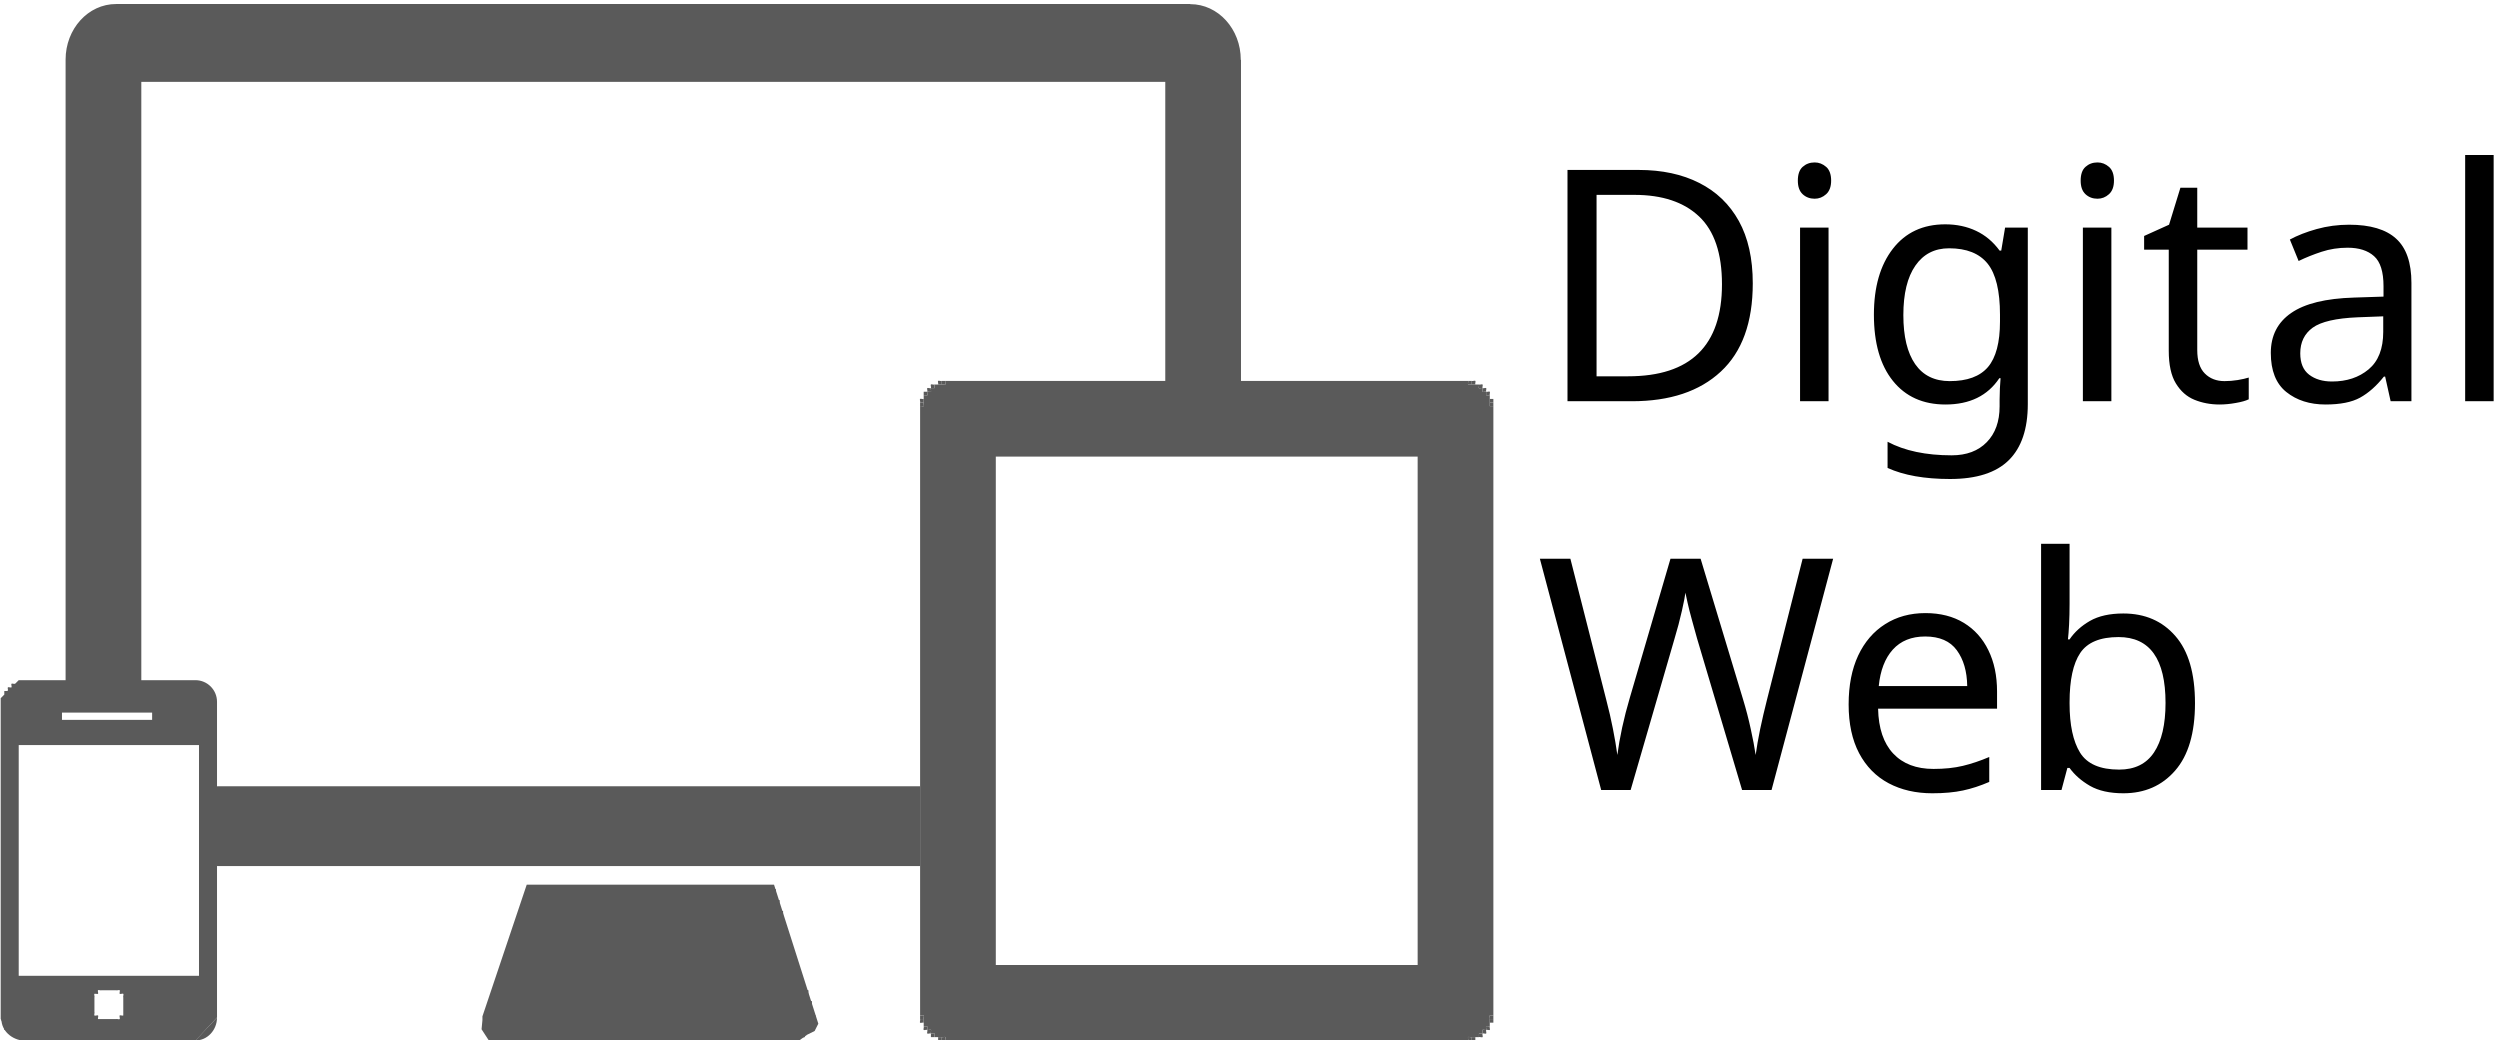
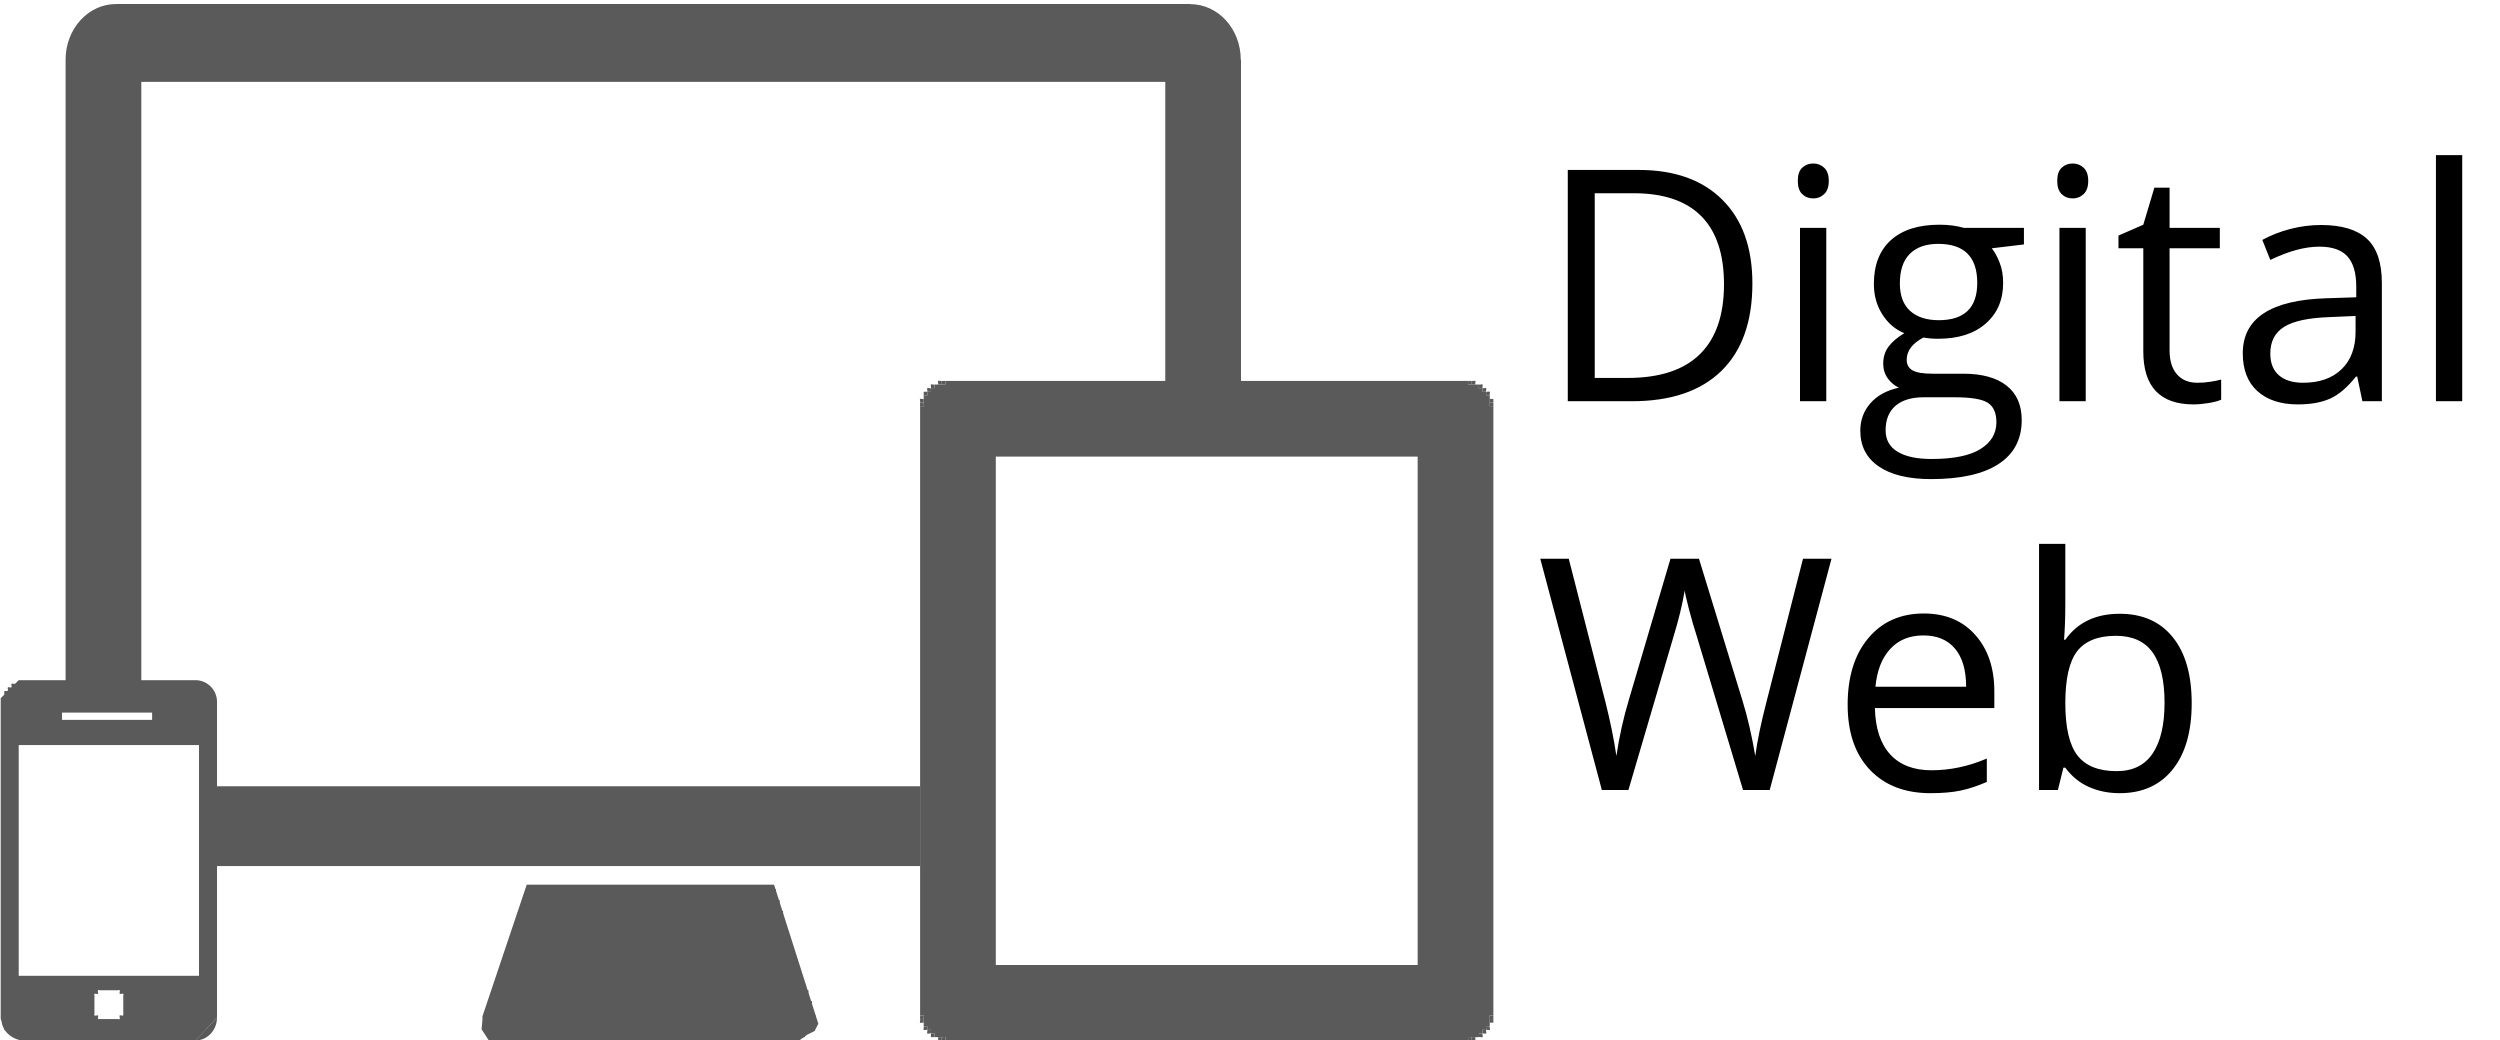
<svg xmlns="http://www.w3.org/2000/svg" version="1.1" id="Calque_1" x="0px" y="0px" width="405.849px" height="168.831px" viewBox="4.873 77.155 405.849 168.831" enable-background="new 4.873 77.155 405.849 168.831" xml:space="preserve">
  <path fill="#5A5A5A" d="M205.748,85.144c-0.097-0.097,0.078-0.468,0-0.584" />
  <path fill="#5A5A5A" d="M157.167,139.578c0.078-0.116-0.098-0.488,0-0.584c0.097-0.097,0.468,0.078,0.585,0c0,0.194,0,0.39,0,0.584  C157.557,139.578,157.362,139.578,157.167,139.578z" />
  <path fill="#5A5A5A" d="M157.752,139.578c0-0.194,0-0.39,0-0.584c0.195,0,0.391,0,0.586,0c-0.079,0.116,0.097,0.487,0,0.584  C158.24,139.677,157.87,139.501,157.752,139.578z" />
  <path fill="#5A5A5A" d="M158.338,138.994c7.023,0,14.047,0,21.071,0c7.024,0,14.047,0,21.071,0c7.023,0,14.048,0,21.072,0  c3.512,0,7.023,0,10.535,0c0.78,0,1.561,0,2.341,0c0.391,0,0.78,0,1.172,0c0.584,0,1.17,0,1.755,0c0.78,0,1.562,0,2.341,0  c0.392,0,0.781,0,1.171,0c0.781,0,1.562,0,2.343,0c0.077,0.116-0.099,0.487,0,0.584c0.097,0.099,0.468-0.078,0.584,0  c0.195,0,0.39,0,0.586,0c0.195,0,0.391,0,0.586,0c0.077,0.118-0.099,0.488,0,0.586c0.097,0.097,0.468-0.078,0.584,0  c0.078,0.116-0.097,0.488,0,0.585c0.099,0.098,0.469-0.078,0.586,0c0,0.194,0,0.391,0,0.584c0.194,0,0.391,0,0.586,0  c0,0.195,0,0.391,0,0.586c0,0.195,0,0.39,0,0.585c0,0.194,0,0.391,0,0.585c0.193,0,0.39,0,0.585,0c0,8.39,0,16.779,0,25.17  c0,4.096,0,8.193,0,12.29c0,4.098,0,8.195,0,12.292c0,8.193,0,16.389,0,24.583c0,8.195,0,16.39,0,24.583  c-0.117,0.079-0.488-0.097-0.585,0c-0.098,0.099,0.077,0.469,0,0.586c0,0.195,0,0.391,0,0.585s0,0.391,0,0.585  c-0.118,0.079-0.488-0.097-0.586,0c-0.099,0.1,0.078,0.469,0,0.586c-0.117,0.079-0.487-0.099-0.586,0  c-0.097,0.098,0.078,0.469,0,0.585c-0.194,0-0.391,0-0.584,0c0,0.194,0,0.391,0,0.586c-0.195,0-0.391,0-0.586,0  c-0.196,0-0.391,0-0.586,0c-0.116,0.078-0.487-0.098-0.584,0c-0.099,0.099,0.078,0.468,0,0.586c-7.219,0-14.438,0-21.657,0  c-7.024,0-14.048,0-21.072,0c-7.024,0-14.047,0-21.071,0c-7.023,0-14.048,0-21.071,0c-0.079-0.118,0.097-0.487,0-0.586  c-0.098-0.098-0.468,0.078-0.586,0c-0.195,0-0.39,0-0.585,0s-0.391,0-0.585,0c-0.079-0.118,0.097-0.488,0-0.586  c-0.098-0.098-0.468,0.078-0.586,0c-0.079-0.116,0.098-0.487,0-0.585c-0.098-0.099-0.468,0.079-0.586,0c0-0.195,0-0.391,0-0.586  c-0.194,0-0.39,0-0.584,0c0-0.194,0-0.391,0-0.585s0-0.39,0-0.585c-0.078-0.117,0.097-0.487,0-0.586  c-0.098-0.097-0.468,0.079-0.585,0c0-0.78,0-1.561,0-2.341c0-0.585,0-1.171,0-1.756c0-0.391,0-0.779,0-1.172  c0-0.585,0-1.169,0-1.755c0-0.39,0-0.78,0-1.17c0-0.586,0-1.172,0-1.756c0-0.392,0-0.781,0-1.172c0-0.585,0-1.17,0-1.756  c0-4.097,0-8.194,0-12.291s0-8.194,0-12.292c0-4.097,0-8.194,0-12.291c0-8.195,0-16.389,0-24.584c0-8.193,0-16.388,0-24.583  c0.118-0.078,0.488,0.099,0.585,0c0.097-0.097-0.078-0.468,0-0.585c0-0.195,0-0.39,0-0.585c0-0.195,0-0.392,0-0.586  c0.117-0.078,0.488,0.099,0.584,0c0.098-0.097-0.078-0.468,0-0.584c0.118-0.078,0.488,0.098,0.586,0  c0.098-0.097-0.079-0.469,0-0.585c0.195,0,0.39,0,0.586,0c0-0.196,0-0.39,0-0.586c0.194,0,0.39,0,0.585,0s0.39,0,0.585,0  c0.118-0.078,0.488,0.099,0.586,0C158.435,139.481,158.26,139.11,158.338,138.994z M166.532,171.772c0,6.827,0,13.656,0,20.485  c0,1.561,0,3.121,0,4.683c0,1.756,0,3.512,0,5.268c0,3.512,0,7.023,0,10.536c0,7.022,0,14.047,0,21.071c2.732,0,5.463,0,8.194,0  c9.951,0,19.901,0,29.851,0c10.145,0,20.291,0,30.437,0c0-1.562,0-3.122,0-4.684c0-3.121,0-6.243,0-9.365c0-1.561,0-3.12,0-4.682  c0-1.756,0-3.513,0-5.269c0-3.121,0-6.243,0-9.364c0-1.562,0-3.122,0-4.684c0-1.755,0-3.511,0-5.267c0-13.072,0-26.145,0-39.216  c-2.731,0-5.462,0-8.194,0c-4.877,0-9.755,0-14.633,0c-2.536,0-5.073,0-7.609,0s-5.073,0-7.609,0c-2.536,0-5.073,0-7.609,0  c-2.536,0-5.073,0-7.609,0c-2.537,0-5.073,0-7.61,0c-2.536,0-5.073,0-7.609,0C166.532,158.114,166.532,164.942,166.532,171.772z" />
  <path fill="#5A5A5A" d="M243.209,138.994c0.193,0,0.39,0,0.584,0c0,0.194,0,0.39,0,0.584c-0.116-0.078-0.487,0.099-0.584,0  C243.111,139.481,243.286,139.11,243.209,138.994z" />
  <path fill="#5A5A5A" d="M243.793,139.578c0-0.194,0-0.39,0-0.584c0.117,0.078,0.487-0.097,0.586,0c0.098,0.097-0.078,0.468,0,0.584  C244.183,139.578,243.989,139.578,243.793,139.578z" />
  <path fill="#5A5A5A" d="M155.996,140.165c0.079-0.118-0.098-0.488,0-0.586c0.098-0.097,0.468,0.078,0.586,0c0,0.196,0,0.39,0,0.586  C156.386,140.165,156.192,140.165,155.996,140.165z" />
  <path fill="#5A5A5A" d="M244.965,139.578c0.116,0.078,0.487-0.097,0.584,0c0.099,0.099-0.078,0.468,0,0.586  c-0.116-0.078-0.487,0.097-0.584,0C244.866,140.066,245.042,139.697,244.965,139.578z" />
  <path fill="#5A5A5A" d="M155.41,140.75c0.079-0.117-0.097-0.488,0-0.585c0.098-0.099,0.469,0.078,0.586,0  c-0.079,0.116,0.098,0.488,0,0.585C155.898,140.847,155.528,140.672,155.41,140.75z" />
  <path fill="#5A5A5A" d="M245.549,140.165c0.117,0.078,0.487-0.099,0.586,0c0.098,0.097-0.078,0.468,0,0.585  c-0.117-0.078-0.487,0.098-0.586,0C245.452,140.653,245.627,140.281,245.549,140.165z" />
  <path fill="#5A5A5A" d="M154.826,141.334c0-0.194,0-0.39,0-0.584c0.194,0,0.391,0,0.584,0c-0.078,0.117,0.098,0.488,0,0.584  C155.314,141.433,154.943,141.257,154.826,141.334z" />
  <path fill="#5A5A5A" d="M246.135,140.75c0.117,0.078,0.488-0.097,0.586,0c0.097,0.098-0.078,0.468,0,0.584c-0.195,0-0.392,0-0.586,0  C246.135,141.14,246.135,140.946,246.135,140.75z" />
  <path fill="#5A5A5A" d="M154.24,142.506c0.078-0.118-0.098-0.487,0-0.585c0.098-0.099,0.468,0.077,0.585,0c0,0.195,0,0.39,0,0.585  C154.631,142.506,154.436,142.506,154.24,142.506z" />
  <path fill="#5A5A5A" d="M246.721,142.506c0-0.195,0-0.39,0-0.585c0.193,0,0.39,0,0.585,0c0,0.195,0,0.39,0,0.585  C247.111,142.506,246.914,142.506,246.721,142.506z" />
  <path fill="#5A5A5A" d="M154.24,143.091c0-0.194,0-0.391,0-0.585c0.195,0,0.39,0,0.585,0c-0.078,0.117,0.097,0.488,0,0.585  C154.728,143.189,154.358,143.012,154.24,143.091z" />
  <path fill="#5A5A5A" d="M246.721,142.506c0.193,0,0.39,0,0.585,0c0,0.194,0,0.391,0,0.585c-0.195,0-0.392,0-0.585,0  C246.721,142.896,246.721,142.701,246.721,142.506z" />
  <path fill="#5A5A5A" d="M91.027,221.522c0.078-0.116-0.098-0.487,0-0.585c0.098-0.097,0.468,0.078,0.585,0  c-0.078,0.117,0.098,0.488,0,0.585C91.514,221.621,91.144,221.445,91.027,221.522z" />
  <path fill="#5A5A5A" d="M91.612,220.937c6.244,0,12.487,0,18.73,0c3.122,0,6.243,0,9.365,0c1.561,0,3.122,0,4.683,0  c1.756,0,3.512,0,5.268,0c0,0.195,0,0.391,0,0.585c0.117,0.079,0.488-0.097,0.584,0c0.098,0.099-0.078,0.468,0,0.587  c0.196,0,0.391,0,0.586,0c0,0.39,0,0.779,0,1.169c0,0.196,0,0.391,0,0.587c0,0.194,0,0.39,0,0.585c0.195,0,0.39,0,0.585,0  c0,0.194,0,0.391,0,0.585s0,0.39,0,0.586c0.078,0.116-0.098,0.486,0,0.585c0.098,0.097,0.468-0.079,0.585,0c0,0.391,0,0.779,0,1.17  c0,0.196,0,0.39,0,0.586c0,0.194,0,0.391,0,0.585c0.195,0,0.39,0,0.585,0c0,0.391,0,0.781,0,1.171c0,0.194,0,0.391,0,0.585  s0,0.391,0,0.585c0.195,0,0.39,0,0.585,0c0,0.196,0,0.391,0,0.586c0,0.194,0,0.391,0,0.586c0.079,0.116-0.097,0.486,0,0.584  c0.098,0.099,0.468-0.077,0.586,0c0,0.391,0,0.781,0,1.172c0,0.194,0,0.39,0,0.584c0,0.196,0,0.391,0,0.586c0.195,0,0.39,0,0.585,0  c0,0.195,0,0.391,0,0.586c0,0.194,0,0.39,0,0.584c0.078,0.118-0.097,0.488,0,0.585c0.098,0.099,0.468-0.077,0.585,0  c0,0.196,0,0.393,0,0.587c0.072,0.146-0.091,0.45,0,0.585c0.062,0.093,0.504-0.082,0.585,0c0.098,0.097-0.079,0.468,0,0.585  c0.195,0,0.39,0,0.585,0c0,0.39,0,0.78,0,1.171c0,0.194,0,0.391,0,0.585c0,0.195,0,0.39,0,0.586c0.194,0,0.391,0,0.585,0  c0,0.39,0,0.779,0,1.17c0,0.195,0,0.391,0,0.586s0,0.391,0,0.585c-0.117,0.078-0.488-0.098-0.585,0  c-0.098,0.098,0.078,0.468,0,0.585c0,0.195,0,0.391,0,0.586c-0.117,0.079-0.487-0.099-0.585,0c-0.098,0.098,0.079,0.469,0,0.585  c-0.195,0-0.39,0-0.585,0c0,0.194,0,0.391,0,0.586c-0.391,0-0.78,0-1.17,0c-0.195,0-0.39,0-0.586,0c-0.195,0-0.39,0-0.585,0  c-0.117,0.078-0.488-0.098-0.585,0c-0.098,0.099,0.078,0.468,0,0.586c-1.171,0-2.341,0-3.513,0c-0.078-0.118,0.098-0.487,0-0.586  c-0.051-0.051-0.504,0-0.584,0c-0.195,0-0.39,0-0.586,0c-0.78,0-1.561,0-2.341,0c-3.317,0-6.634,0-9.951,0c-1.756,0-3.512,0-5.268,0  c-1.561,0-3.121,0-4.683,0c-1.756,0-3.512,0-5.267,0c-1.561,0-3.122,0-4.682,0c-3.122,0-6.244,0-9.366,0c-0.194,0-0.39,0-0.584,0  c0-0.195,0-0.392,0-0.586c-0.078-0.116,0.098-0.487,0-0.585c-0.098-0.099-0.468,0.079-0.586,0c0-0.195,0-0.391,0-0.586  c0-0.194,0-0.391,0-0.585c0-0.39,0-0.78,0-1.171c0.118-0.078,0.488,0.099,0.586,0c0.098-0.097-0.078-0.468,0-0.585  c0-0.195,0-0.39,0-0.585c0-0.586,0-1.171,0-1.756c0.117-0.079,0.488,0.098,0.584,0c0.098-0.099-0.077-0.468,0-0.586  c0.078-0.117-0.097-0.488,0-0.585c0.098-0.098,0.469,0.079,0.586,0c0-0.195,0-0.391,0-0.585c0-0.587,0-1.172,0-1.756  c0.117-0.08,0.487,0.098,0.585,0c0.098-0.099-0.078-0.469,0-0.586c0-0.586,0-1.17,0-1.756c0.194,0,0.39,0,0.585,0  c0.117-0.078,0.488,0.098,0.585,0c0.098-0.099-0.078-0.468,0-0.586c0-0.584,0-1.17,0-1.756c0.118-0.078,0.488,0.099,0.585,0  c0.098-0.098-0.078-0.468,0-0.585c0-0.585,0-1.171,0-1.756c0.117-0.078,0.487,0.098,0.585,0c0.071-0.071-0.025-0.481,0-0.585  c0.042-0.166,0-0.414,0-0.586c0-0.391,0-0.779,0-1.17c0.117-0.079,0.487,0.097,0.585,0c0.098-0.099-0.078-0.469,0-0.585  c0-0.196,0-0.392,0-0.586s0-0.391,0-0.585c0.118-0.079,0.488,0.097,0.585,0c0.098-0.098-0.077-0.469,0-0.585  c0-0.196,0-0.391,0-0.587c0.118-0.077,0.488,0.099,0.586,0c0.098-0.097-0.078-0.468,0-0.585c0-0.194,0-0.39,0-0.584  c0-0.196,0-0.391,0-0.587c0.117-0.077,0.488,0.099,0.585,0C91.709,221.426,91.533,221.054,91.612,220.937z" />
  <path fill="#5A5A5A" d="M90.441,222.693c0.078-0.116-0.097-0.486,0-0.584c0.098-0.099,0.468,0.077,0.586,0c0,0.194,0,0.39,0,0.584  C90.831,222.693,90.636,222.693,90.441,222.693z" />
  <path fill="#5A5A5A" d="M90.441,223.278c0-0.193,0-0.39,0-0.585c0.195,0,0.391,0,0.586,0c-0.078,0.117,0.098,0.488,0,0.585  C90.928,223.377,90.558,223.201,90.441,223.278z" />
  <path fill="#5A5A5A" d="M130.828,223.865c0-0.196,0-0.391,0-0.587c0.118,0.08,0.488-0.097,0.585,0c0.098,0.099-0.078,0.469,0,0.587  C131.218,223.865,131.023,223.865,130.828,223.865z" />
  <path fill="#5A5A5A" d="M89.856,224.45c0.078-0.117-0.098-0.487,0-0.585c0.098-0.099,0.469,0.077,0.585,0  c-0.077,0.116,0.098,0.487,0,0.585C90.344,224.547,89.973,224.371,89.856,224.45z" />
  <path fill="#5A5A5A" d="M130.828,223.865c0.195,0,0.39,0,0.585,0c0,0.194,0,0.39,0,0.585c-0.195,0-0.391,0-0.585,0  C130.828,224.255,130.828,224.059,130.828,223.865z" />
  <path fill="#5A5A5A" d="M89.271,225.621c0.078-0.118-0.098-0.488,0-0.586c0.098-0.098,0.468,0.079,0.585,0c0,0.194,0,0.39,0,0.586  C89.66,225.621,89.466,225.621,89.271,225.621z" />
  <path fill="#5A5A5A" d="M131.413,225.621c0-0.196,0-0.392,0-0.586c0.194,0,0.391,0,0.585,0c0,0.194,0,0.39,0,0.586  C131.804,225.621,131.608,225.621,131.413,225.621z" />
  <path fill="#5A5A5A" d="M89.271,226.206c0-0.195,0-0.391,0-0.585c0.195,0,0.39,0,0.585,0c-0.078,0.116,0.098,0.486,0,0.585  C89.758,226.302,89.387,226.127,89.271,226.206z" />
  <path fill="#5A5A5A" d="M131.413,225.621c0.194,0,0.391,0,0.585,0c0,0.194,0,0.39,0,0.585c-0.118-0.079-0.488,0.097-0.585,0  C131.316,226.107,131.491,225.737,131.413,225.621z" />
  <path fill="#5A5A5A" d="M131.999,227.962c0-0.196,0-0.39,0-0.586c0.195,0,0.39,0,0.585,0c0,0.196,0,0.39,0,0.586  C132.389,227.962,132.194,227.962,131.999,227.962z" />
  <path fill="#5A5A5A" d="M131.999,227.962c0.195,0,0.39,0,0.585,0c0,0.194,0,0.391,0,0.585c-0.195,0-0.39,0-0.585,0  C131.999,228.352,131.999,228.156,131.999,227.962z" />
  <path fill="#5A5A5A" d="M88.685,228.547c0,0.585,0,1.171,0,1.756c-0.195,0-0.39,0-0.585,0c0-0.585,0-1.171,0-1.756  C88.295,228.547,88.49,228.547,88.685,228.547z" />
  <path fill="#5A5A5A" d="M132.584,230.302c0-0.194,0-0.391,0-0.585c0.117,0.078,0.488-0.099,0.585,0c0.098,0.098-0.078,0.468,0,0.585  C132.974,230.302,132.779,230.302,132.584,230.302z" />
  <path fill="#5A5A5A" d="M88.1,230.887c0-0.194,0-0.391,0-0.585c0.195,0,0.39,0,0.585,0c-0.078,0.117,0.098,0.487,0,0.585  C88.588,230.986,88.218,230.809,88.1,230.887z" />
  <path fill="#5A5A5A" d="M132.584,230.302c0.195,0,0.39,0,0.585,0c0,0.194,0,0.391,0,0.585c-0.195,0-0.39,0-0.585,0  C132.584,230.693,132.584,230.497,132.584,230.302z" />
  <path fill="#5A5A5A" d="M88.1,230.887c0,0.586,0,1.172,0,1.756c-0.195,0-0.39,0-0.585,0c0-0.584,0-1.17,0-1.756  C87.71,230.887,87.904,230.887,88.1,230.887z" />
  <path fill="#5A5A5A" d="M133.169,232.059c0-0.195,0-0.392,0-0.586c0.196,0,0.391,0,0.586,0c0,0.194,0,0.391,0,0.586  C133.559,232.059,133.365,232.059,133.169,232.059z" />
  <path fill="#5A5A5A" d="M133.169,232.059c0.196,0,0.391,0,0.586,0c0,0.193,0,0.39,0,0.584c-0.118-0.077-0.488,0.099-0.586,0  C133.072,232.546,133.247,232.176,133.169,232.059z" />
  <path fill="#5A5A5A" d="M86.929,233.229c0.078-0.117-0.098-0.487,0-0.586c0.098-0.098,0.468,0.08,0.585,0c0,0.196,0,0.391,0,0.586  C87.319,233.229,87.124,233.229,86.929,233.229z" />
  <path fill="#5A5A5A" d="M87.514,233.229c0-0.195,0-0.39,0-0.586c0.195,0,0.391,0,0.585,0c-0.078,0.118,0.098,0.487,0,0.586  C88.002,233.327,87.632,233.151,87.514,233.229z" />
  <path fill="#5A5A5A" d="M133.755,234.399c0-0.194,0-0.39,0-0.584c0.117,0.077,0.488-0.098,0.585,0c0.098,0.097-0.078,0.468,0,0.584  C134.145,234.399,133.949,234.399,133.755,234.399z" />
  <path fill="#5A5A5A" d="M133.755,234.399c0.195,0,0.39,0,0.585,0c0,0.196,0,0.391,0,0.586c-0.195,0-0.39,0-0.585,0  C133.755,234.79,133.755,234.595,133.755,234.399z" />
  <path fill="#5A5A5A" d="M86.344,235.571c0.078-0.116-0.098-0.488,0-0.586c0.098-0.098,0.468,0.078,0.585,0  c-0.078,0.117,0.098,0.487,0,0.586C86.831,235.669,86.461,235.491,86.344,235.571z" />
  <path fill="#5A5A5A" d="M134.34,236.155c0-0.194,0-0.39,0-0.584c0.117,0.077,0.488-0.099,0.585,0c0.098,0.098-0.078,0.468,0,0.584  C134.731,236.155,134.534,236.155,134.34,236.155z" />
  <path fill="#5A5A5A" d="M134.34,236.155c0.195,0,0.391,0,0.585,0c0,0.195,0,0.392,0,0.585c-0.117-0.077-0.488,0.099-0.585,0  C134.242,236.643,134.418,236.273,134.34,236.155z" />
  <path fill="#5A5A5A" d="M85.174,239.083c0-0.196,0-0.391,0-0.586c0.194,0,0.39,0,0.584,0c-0.077,0.118,0.098,0.487,0,0.586  C85.661,239.18,85.291,239.004,85.174,239.083z" />
  <path fill="#5A5A5A" d="M136.096,240.253c0-0.194,0-0.391,0-0.585c0.194,0,0.391,0,0.585,0c0,0.194,0,0.391,0,0.585  C136.487,240.253,136.29,240.253,136.096,240.253z" />
  <path fill="#5A5A5A" d="M136.096,240.253c0.194,0,0.391,0,0.585,0c0,0.195,0,0.39,0,0.586c-0.194,0-0.391,0-0.585,0  C136.096,240.642,136.096,240.448,136.096,240.253z" />
  <path fill="#5A5A5A" d="M84.588,241.424c0.078-0.116-0.098-0.487,0-0.585c0.098-0.099,0.468,0.077,0.586,0c0,0.195,0,0.39,0,0.585  C84.977,241.424,84.783,241.424,84.588,241.424z" />
  <path fill="#5A5A5A" d="M84.588,242.009c0-0.194,0-0.391,0-0.585c0.196,0,0.391,0,0.586,0c-0.078,0.117,0.098,0.488,0,0.585  C85.075,242.107,84.705,241.93,84.588,242.009z" />
  <path fill="#5A5A5A" d="M84.588,242.009c0,0.391,0,0.781,0,1.171c-0.194,0-0.39,0-0.585,0c0-0.194,0-0.39,0-0.585  c0-0.081-0.052-0.534,0-0.586C84.099,241.912,84.471,242.088,84.588,242.009z" />
  <path fill="#5A5A5A" d="M136.681,242.594c0-0.195,0-0.391,0-0.586c0.118,0.079,0.488-0.097,0.585,0c0.098,0.099-0.078,0.469,0,0.586  C137.071,242.594,136.876,242.594,136.681,242.594z" />
  <path fill="#5A5A5A" d="M154.24,242.594c0-0.195,0-0.391,0-0.586c0.118,0.079,0.488-0.097,0.585,0c0.097,0.099-0.078,0.469,0,0.586  C154.631,242.594,154.436,242.594,154.24,242.594z" />
  <path fill="#5A5A5A" d="M246.721,242.594c0.077-0.117-0.098-0.487,0-0.586c0.097-0.097,0.468,0.079,0.585,0c0,0.195,0,0.391,0,0.586  C247.111,242.594,246.914,242.594,246.721,242.594z" />
  <path fill="#5A5A5A" d="M136.681,243.179c0-0.194,0-0.39,0-0.585c0.195,0,0.39,0,0.585,0c0,0.195,0,0.391,0,0.585  C137.071,243.179,136.876,243.179,136.681,243.179z" />
  <path fill="#5A5A5A" d="M154.24,242.594c0.195,0,0.39,0,0.585,0c0,0.195,0,0.391,0,0.585c-0.118-0.077-0.487,0.098-0.585,0  S154.319,242.712,154.24,242.594z" />
  <path fill="#5A5A5A" d="M246.721,243.179c0-0.194,0-0.39,0-0.585c0.193,0,0.39,0,0.585,0c0,0.195,0,0.391,0,0.585  C247.111,243.179,246.914,243.179,246.721,243.179z" />
  <path fill="#5A5A5A" d="M84.003,243.179c0.195,0,0.391,0,0.585,0c0,0.194,0,0.391,0,0.585c-0.116-0.078-0.487,0.1-0.585,0  C83.905,243.668,84.08,243.297,84.003,243.179z" />
  <path fill="#5A5A5A" d="M136.096,243.764c0.078-0.117-0.098-0.487,0-0.585c0.097-0.098,0.468,0.078,0.585,0c0,0.194,0,0.391,0,0.585  C136.487,243.764,136.29,243.764,136.096,243.764z" />
  <path fill="#5A5A5A" d="M136.681,243.764c0-0.194,0-0.391,0-0.585c0.195,0,0.39,0,0.585,0c0,0.194,0,0.391,0,0.585  C137.071,243.764,136.876,243.764,136.681,243.764z" />
  <path fill="#5A5A5A" d="M5.571,243.764c0.117,0.079,0.487-0.097,0.585,0c0.098,0.1-0.078,0.469,0,0.586c-0.195,0-0.39,0-0.585,0  C5.571,244.155,5.571,243.96,5.571,243.764z" />
  <path fill="#5A5A5A" d="M136.096,244.35c0-0.195,0-0.391,0-0.586c0.194,0,0.391,0,0.585,0c-0.079,0.118,0.098,0.487,0,0.586  C136.583,244.448,136.213,244.271,136.096,244.35z" />
  <path fill="#5A5A5A" d="M154.826,243.764c0.194,0,0.391,0,0.584,0c0,0.195,0,0.391,0,0.586c-0.116-0.079-0.487,0.098-0.584,0  C154.728,244.252,154.904,243.883,154.826,243.764z" />
  <path fill="#5A5A5A" d="M246.135,244.35c0.078-0.117-0.099-0.486,0-0.586c0.098-0.097,0.468,0.079,0.586,0  c-0.079,0.118,0.097,0.487,0,0.586C246.623,244.448,246.252,244.271,246.135,244.35z" />
  <path fill="#5A5A5A" d="M84.588,244.35c0.118,0.079,0.488-0.099,0.586,0c0.098,0.098-0.078,0.469,0,0.585  c-0.118-0.077-0.488,0.098-0.586,0C84.49,244.838,84.666,244.468,84.588,244.35z" />
  <path fill="#5A5A5A" d="M135.51,244.935c0.079-0.116-0.098-0.487,0-0.585c0.098-0.099,0.468,0.079,0.585,0  c-0.079,0.117,0.097,0.487,0,0.585C135.998,245.033,135.628,244.858,135.51,244.935z" />
  <path fill="#5A5A5A" d="M155.41,244.35c0.118,0.079,0.488-0.099,0.586,0c0.098,0.098-0.079,0.469,0,0.585  c-0.117-0.077-0.488,0.098-0.586,0C155.314,244.838,155.489,244.468,155.41,244.35z" />
  <path fill="#5A5A5A" d="M245.549,244.935c0.078-0.116-0.097-0.487,0-0.585c0.099-0.099,0.469,0.079,0.586,0  c-0.078,0.117,0.098,0.487,0,0.585C246.036,245.033,245.666,244.858,245.549,244.935z" />
  <path fill="#5A5A5A" d="M134.925,245.521c0-0.195,0-0.392,0-0.586c0.195,0,0.39,0,0.585,0c-0.079,0.117,0.098,0.488,0,0.586  C135.412,245.62,135.042,245.442,134.925,245.521z" />
  <path fill="#5A5A5A" d="M155.996,244.935c0.118,0.078,0.488-0.098,0.586,0c0.097,0.098-0.079,0.468,0,0.586  c-0.196,0-0.391,0-0.586,0C155.996,245.326,155.996,245.13,155.996,244.935z" />
  <path fill="#5A5A5A" d="M244.965,245.521c0-0.195,0-0.392,0-0.586c0.193,0,0.39,0,0.584,0c-0.078,0.117,0.099,0.488,0,0.586  C245.452,245.62,245.081,245.442,244.965,245.521z" />
  <path fill="#5A5A5A" d="M85.174,246.107c0-0.196,0-0.393,0-0.586c0.194,0,0.39,0,0.584,0c0,0.193,0,0.39,0,0.586  C85.563,246.107,85.368,246.107,85.174,246.107z" />
  <path fill="#5A5A5A" d="M85.758,246.107c0-0.196,0-0.393,0-0.586c3.122,0,6.245,0,9.366,0c1.561,0,3.121,0,4.682,0  c1.755,0,3.511,0,5.267,0c1.562,0,3.122,0,4.683,0c1.756,0,3.512,0,5.268,0c3.317,0,6.633,0,9.951,0c0,0.193,0,0.39,0,0.586  c-3.317,0-6.634,0-9.951,0c-1.756,0-3.512,0-5.268,0c-1.561,0-3.121,0-4.683,0c-1.756,0-3.512,0-5.267,0c-1.561,0-3.122,0-4.682,0  C92.002,246.107,88.88,246.107,85.758,246.107z" />
  <path fill="#5A5A5A" d="M124.975,246.107c0-0.196,0-0.393,0-0.586c0.78,0,1.561,0,2.341,0c0,0.193,0,0.39,0,0.586  C126.536,246.107,125.755,246.107,124.975,246.107z" />
  <path fill="#5A5A5A" d="M127.316,246.107c0-0.196,0-0.393,0-0.586c0.196,0,0.391,0,0.586,0c0.081,0,0.533-0.051,0.584,0  c0.098,0.099-0.078,0.468,0,0.586C128.096,246.107,127.706,246.107,127.316,246.107z" />
  <path fill="#5A5A5A" d="M131.999,246.107c0.078-0.118-0.098-0.487,0-0.586c0.097-0.098,0.468,0.078,0.585,0c0,0.193,0,0.39,0,0.586  C132.389,246.107,132.194,246.107,131.999,246.107z" />
  <path fill="#5A5A5A" d="M132.584,246.107c0-0.196,0-0.393,0-0.586c0.195,0,0.39,0,0.585,0c0,0.193,0,0.39,0,0.586  C132.974,246.107,132.779,246.107,132.584,246.107z" />
  <path fill="#5A5A5A" d="M133.169,246.107c0-0.196,0-0.393,0-0.586c0.196,0,0.391,0,0.586,0c0,0.193,0,0.39,0,0.586  C133.559,246.107,133.365,246.107,133.169,246.107z" />
  <path fill="#5A5A5A" d="M157.167,246.107c0-0.196,0-0.393,0-0.586c0.195,0,0.39,0,0.585,0c0,0.193,0,0.39,0,0.586  C157.557,246.107,157.362,246.107,157.167,246.107z" />
  <path fill="#5A5A5A" d="M157.752,246.107c0-0.196,0-0.393,0-0.586c0.118,0.078,0.488-0.098,0.586,0c0.097,0.099-0.079,0.468,0,0.586  C158.143,246.107,157.947,246.107,157.752,246.107z" />
  <path fill="#5A5A5A" d="M243.209,246.107c0.078-0.118-0.099-0.487,0-0.586c0.097-0.098,0.468,0.078,0.584,0c0,0.193,0,0.39,0,0.586  C243.599,246.107,243.403,246.107,243.209,246.107z" />
  <path fill="#5A5A5A" d="M243.793,246.107c0-0.196,0-0.393,0-0.586c0.195,0,0.39,0,0.586,0c0,0.193,0,0.39,0,0.586  C244.183,246.107,243.989,246.107,243.793,246.107z" />
  <path fill="#5A5A5A" d="M134.925,237.327c0.195,0,0.39,0,0.585,0c0.079,0.116-0.098,0.487,0,0.585c0.082,0.082,0.523-0.094,0.585,0  c0.09,0.135-0.072,0.438,0,0.585c-0.195,0-0.391,0-0.585,0c-0.079-0.117,0.098-0.488,0-0.585c-0.082-0.082-0.523,0.093-0.585,0  C134.834,237.778,134.997,237.473,134.925,237.327z" />
  <path fill="#5A5A5A" d="M129.657,220.937c0.194,0,0.39,0,0.584,0c0.079,0.117-0.097,0.488,0,0.585c0.083,0.082,0.524-0.093,0.586,0  c0.09,0.135-0.072,0.438,0,0.587c-0.195,0-0.39,0-0.586,0c-0.078-0.119,0.098-0.488,0-0.587c-0.097-0.097-0.468,0.079-0.584,0  C129.657,221.328,129.657,221.133,129.657,220.937z" />
  <path fill="#5A5A5A" d="M85.174,238.497c0-0.194,0-0.391,0-0.585c0.117-0.078,0.488,0.097,0.584,0c0.083-0.082-0.093-0.522,0-0.585  c0.136-0.091,0.439,0.071,0.586,0c0,0.194,0,0.39,0,0.585c-0.117,0.079-0.488-0.098-0.586,0c-0.097,0.097,0.078,0.468,0,0.585  C85.563,238.497,85.368,238.497,85.174,238.497z" />
  <path fill="#5A5A5A" d="M205.748,86.836c-0.097-0.1,0.078-0.481,0-0.602v-1.805c-0.117-0.081-0.487,0.1-0.584,0  c-0.098-0.1,0.078-0.481,0-0.602v-1.203h-0.586v-0.602c-0.117-0.079-0.488,0.1-0.585,0c-0.098-0.1,0.077-0.481,0-0.602  c-0.117-0.08-0.488,0.1-0.585,0c-0.098-0.1,0.078-0.481,0-0.602c-0.078-0.119,0.098-0.5,0-0.602c-0.098-0.099-0.468,0.081-0.585,0  h-0.585v-0.602c-0.117-0.08-0.488,0.1-0.586,0c-0.098-0.1,0.078-0.481,0-0.602h-0.585c-0.117-0.08-0.487,0.1-0.585,0  c-0.098-0.1,0.078-0.481,0-0.602h-1.756c-0.118-0.08-0.488,0.1-0.585,0c-0.098-0.1,0.078-0.481,0-0.602H23.716  c-0.007,0.011-0.007,0.026-0.011,0.039c-0.008,0-0.016,0-0.024,0l0.035-0.039c-4.53,0-8.195,4.038-8.195,9.026l0.018-0.018  c0,0.002,0.001,0.007,0.002,0.011c-0.001,0.002-0.001,0.003-0.001,0.007h-0.018v102.299h12.292V90.447h166.229v48.743h12.292V86.836  C206.216,86.756,205.845,86.937,205.748,86.836z" />
  <path fill="#5A5A5A" d="M40.104,242.331V217.73c0.01-0.001,0.02-0.002,0.03-0.004v0.031H154.24v-12.955H40.134v0.019  c-0.01,0-0.02,0.004-0.03,0.005v-13.739c0-1.941-1.571-3.513-3.511-3.513h-28.4c-0.003,0-0.004-0.001-0.007-0.001  c-0.002,0-0.003,0.001-0.006,0.001H7.912l-0.563,0.563c-0.059,0.009-0.12,0.016-0.168,0.039c-0.157-0.016-0.368-0.087-0.44-0.017  c-0.097,0.098,0.078,0.468,0,0.586c-0.116,0.077-0.486-0.099-0.584,0c-0.064,0.063-0.013,0.243,0.009,0.394  c-0.03,0.062-0.049,0.124-0.058,0.191H5.571v0.585l-0.585,0.586v51.834c-0.009,0.063-0.009,0.125,0,0.189v0.069  c0.003,0.002,0.008,0.002,0.013,0.003c0.009,0.036,0.032,0.064,0.047,0.099c0.002,0.102,0.033,0.197,0.08,0.285  c0.209,1.771,1.94,3.156,4.063,3.156v-0.03h26.82c0.009-0.014,0.005-0.038,0.008-0.056c0.029-0.002,0.048-0.014,0.074-0.016  l-0.083,0.071c0.199,0,0.393-0.017,0.586-0.041v0.041l0.045-0.047 M14.935,192.843h14.633v1.171H14.935V192.843z M24.886,239.083  v2.926c-0.118,0.079-0.488-0.097-0.586,0c-0.082,0.081,0.094,0.524,0,0.586c-0.135,0.09-0.438-0.072-0.584,0h-2.927  c-0.078-0.117,0.098-0.487,0-0.586c-0.082-0.082-0.523,0.095-0.585,0c-0.09-0.134,0.072-0.438,0-0.585v-2.341  c0.078-0.118-0.098-0.488,0-0.586c0.041-0.04,0.127-0.034,0.224-0.018l-0.224,0.018h0.331c0.104,0.02,0.204,0.033,0.255,0  c0.077-0.117-0.098-0.488,0-0.585c0.098-0.098,0.468,0.079,0.585,0h2.342c0.117,0.079,0.488-0.098,0.584,0  c0.098,0.097-0.078,0.468,0,0.585c0.118,0.079,0.488-0.098,0.586,0S24.807,238.965,24.886,239.083z M37.177,235.571H7.912V198.11  h29.266V235.571z" />
  <path fill="#5A5A5A" d="M36.593,246.066c1.94,0,3.511-1.671,3.511-3.735" />
  <polyline fill="#5A5A5A" points="130.529,220.773 137.719,243.34 137.12,244.527 135.922,245.123 134.691,246.011 133.525,246.309   84.388,246.309 83.05,244.246 83.191,242.745 83.191,242.152 90.381,220.773 130.228,220.773 " />
  <path fill="#5A5A5A" d="M198.105,77.829l0.054,0.06c-0.024-0.002-0.041-0.013-0.067-0.013c-0.666,0-0.742,0.908-0.234,1.122  c0.086,0.061,0.188,0.106,0.323,0.106c0.371,0,0.558-0.283,0.564-0.572l6.807,7.499c-0.362,0.026-0.533,0.327-0.513,0.62  c-0.013,0.171,0.048,0.341,0.165,0.464c0.087,0.16,0.243,0.282,0.481,0.282c0.383,0,0.57-0.301,0.564-0.598l0.051,0.056  C206.299,81.866,202.633,77.829,198.105,77.829z" />
  <text transform="matrix(1 0 0 1 254.2297 142.2908)">
-     <tspan x="0" y="0" font-family="'CenturyGothic'" font-size="52.594">Digital </tspan>
-     <tspan x="0" y="63.113" font-family="'CenturyGothic'" font-size="52.594">Web</tspan>
+     <tspan x="0" y="0" font-family="Open Sans" font-size="52.594">Digital </tspan>
+     <tspan x="0" y="63.113" font-family="'Open Sans'" font-size="52.594">Web</tspan>
  </text>
</svg>
